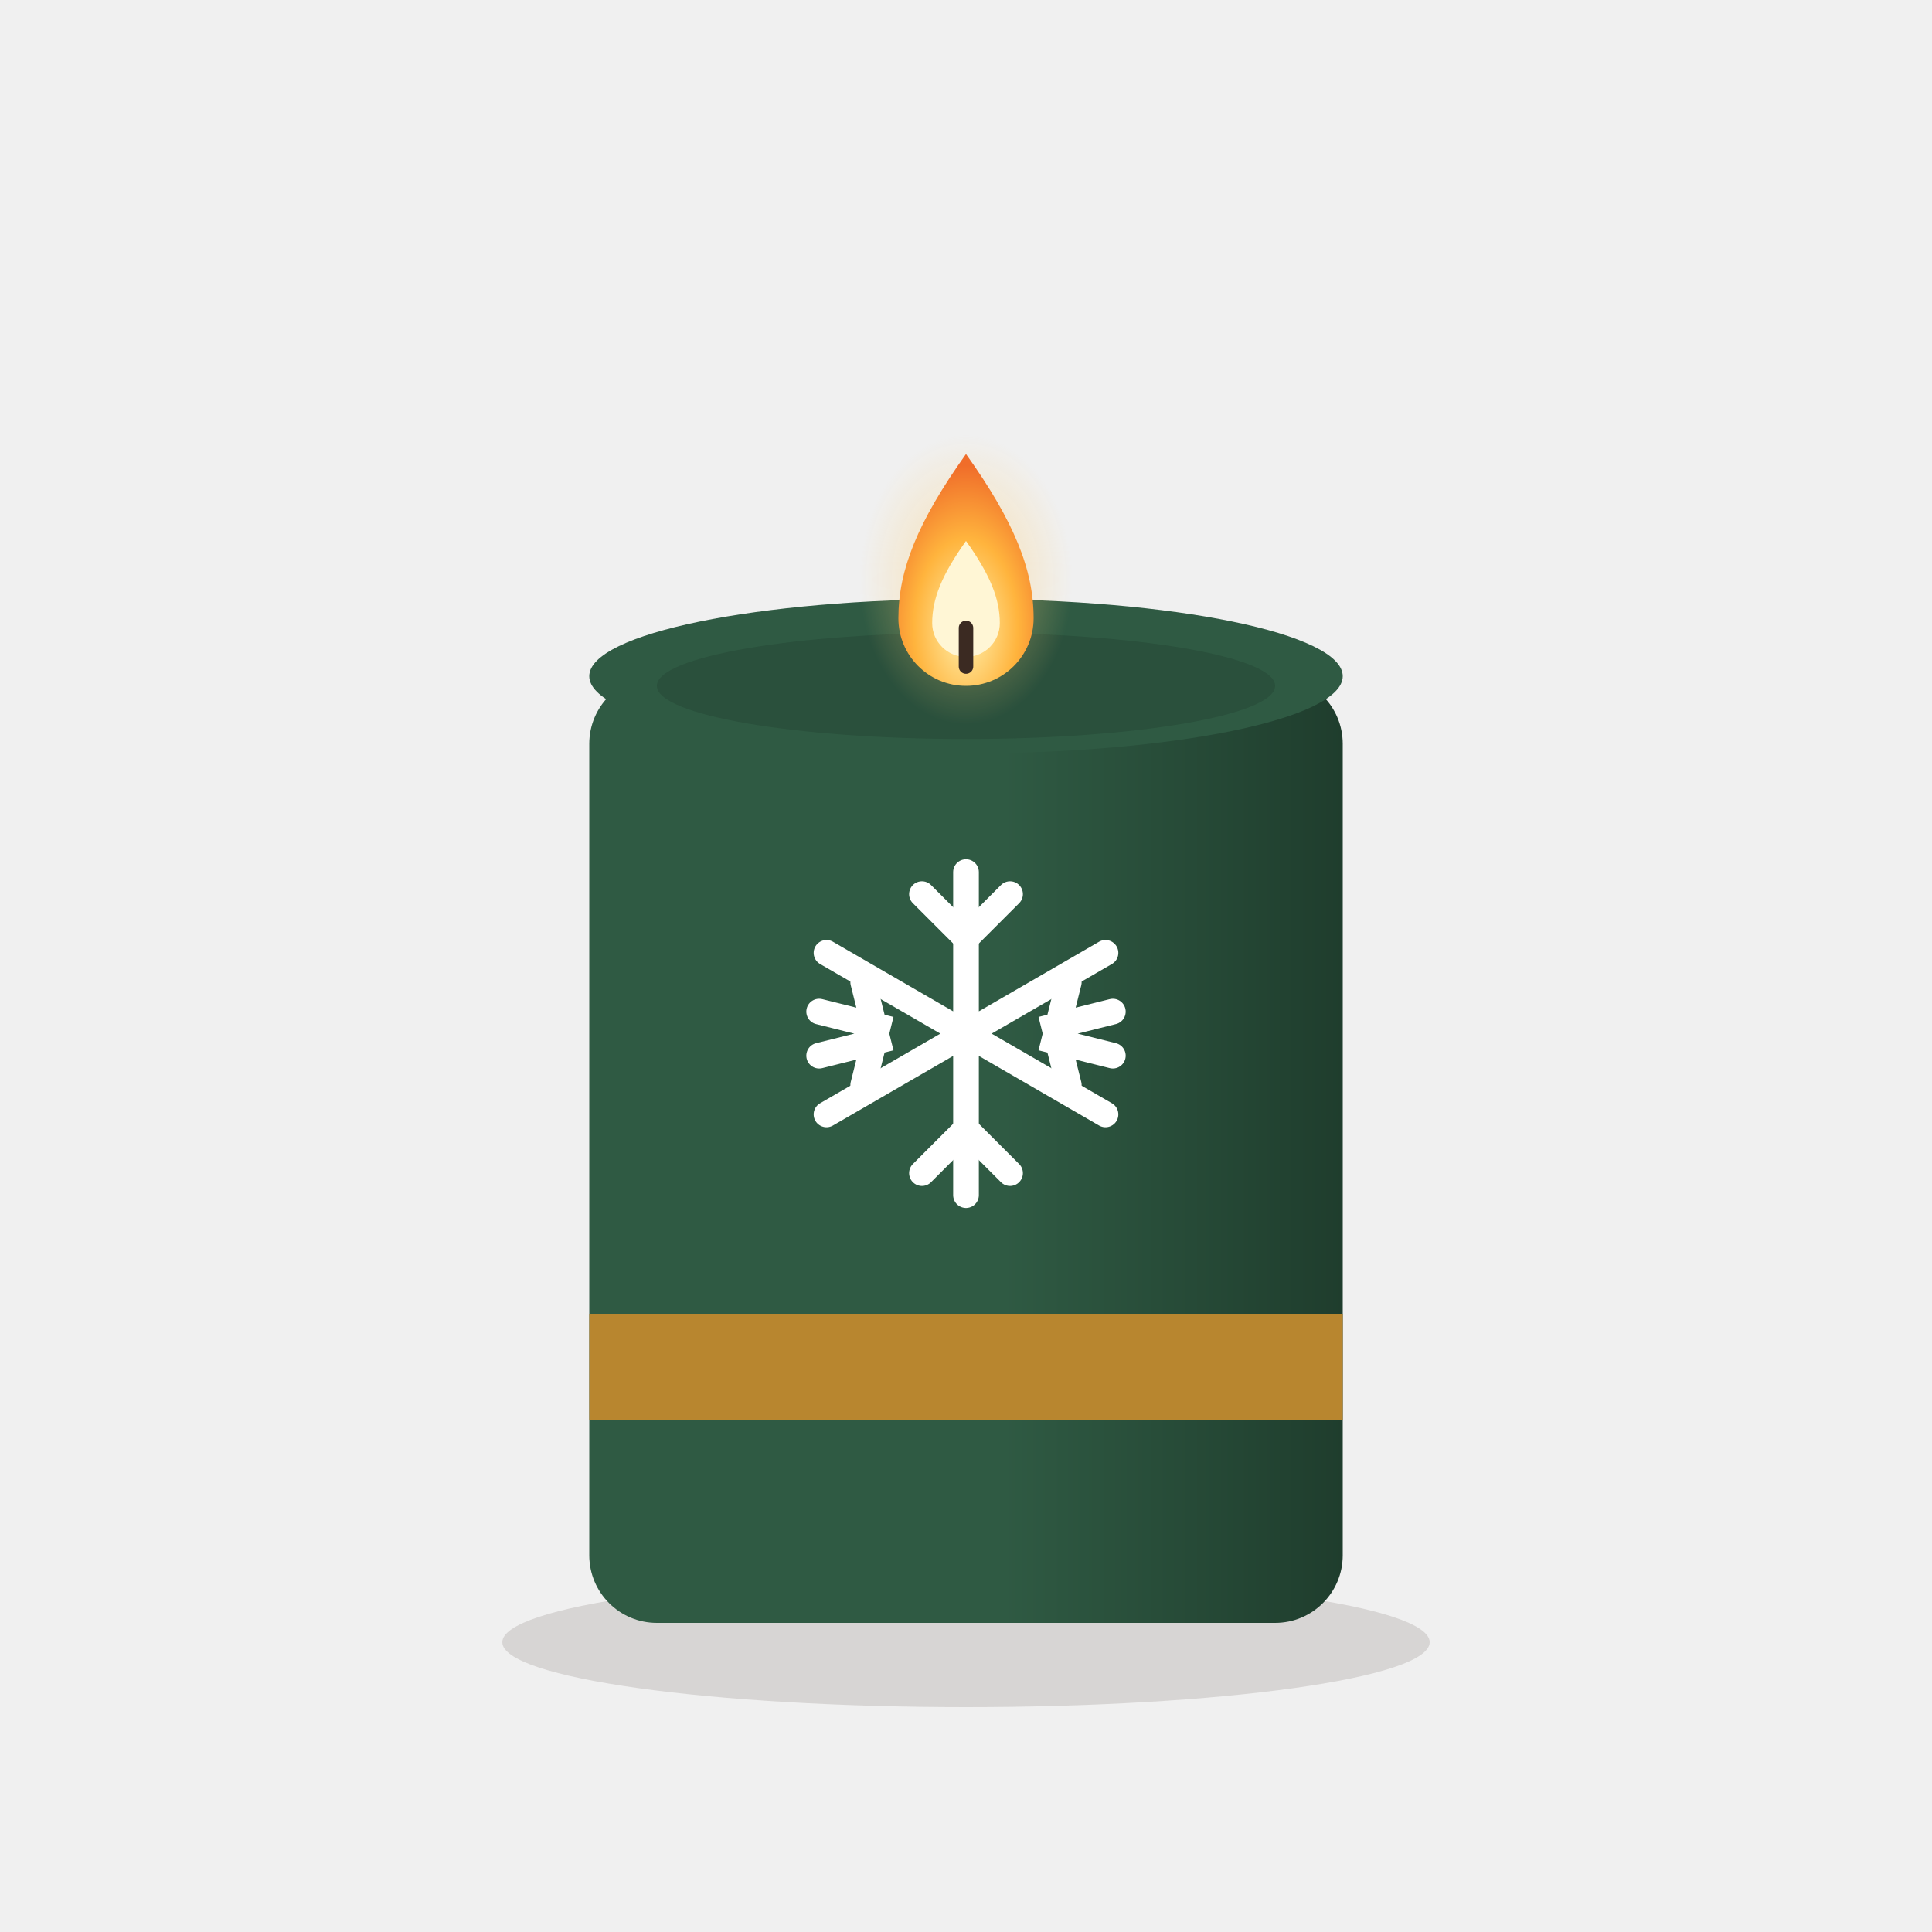
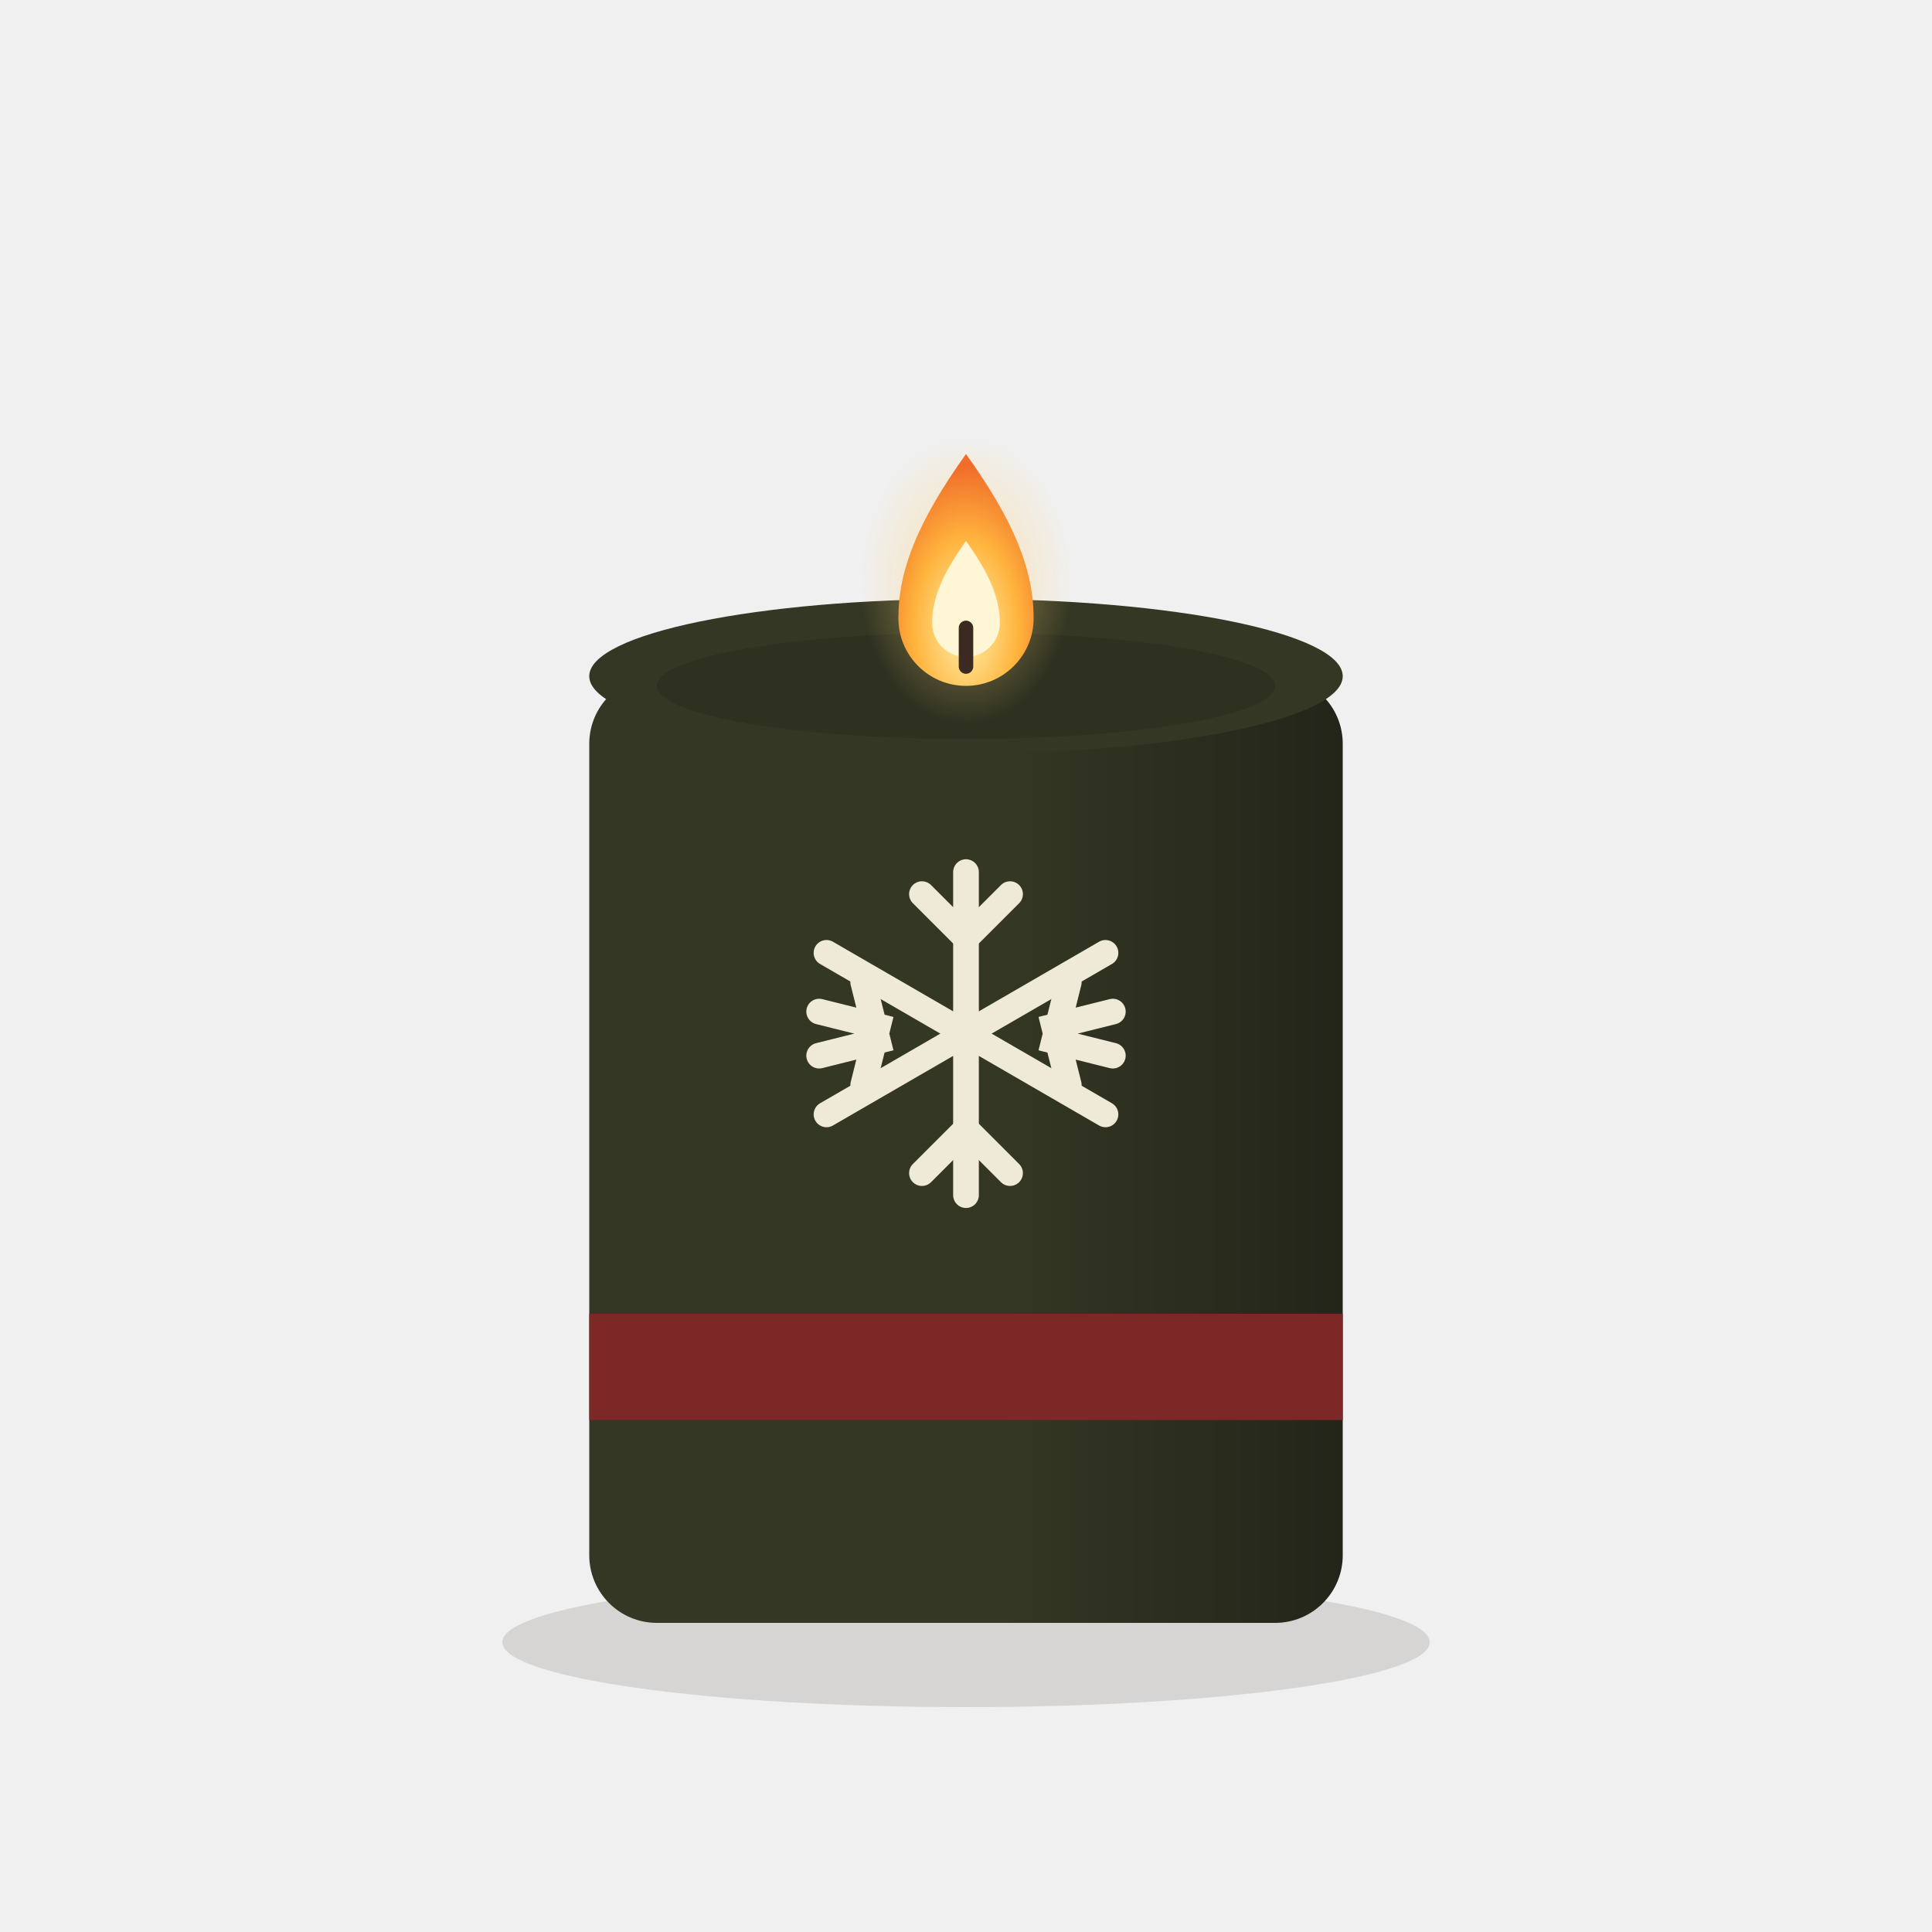
<svg xmlns="http://www.w3.org/2000/svg" viewBox="0 0 400 400" width="800" height="800">
  <defs>
    <linearGradient id="cuerpo" x1="0" x2="1">
-       <stop offset="0" stop-color="#2f5a43" />
-       <stop offset=".55" stop-color="#2f5a43" />
-       <stop offset="1" stop-color="#1f3d2d" />
+       <stop offset="0" stop-color="#343723" />
+       <stop offset=".55" stop-color="#343723" />
+       <stop offset="1" stop-color="#23251a" />
    </linearGradient>
    <radialGradient id="llama" cx=".5" cy=".75" r=".7">
      <stop offset="0" stop-color="#fff2b0" />
      <stop offset=".55" stop-color="#ffb43d" />
      <stop offset="1" stop-color="#f06d2a" />
    </radialGradient>
    <radialGradient id="halo">
      <stop offset="0" stop-color="#ffd27a" stop-opacity=".55" />
      <stop offset="1" stop-color="#ffd27a" stop-opacity="0" />
    </radialGradient>
    <linearGradient id="vidrio" x1="0" x2="1">
      <stop offset="0" stop-color="#fff" stop-opacity=".55" />
      <stop offset=".2" stop-color="#fff" stop-opacity=".15" />
      <stop offset=".8" stop-color="#fff" stop-opacity=".1" />
      <stop offset="1" stop-color="#fff" stop-opacity=".45" />
    </linearGradient>
  </defs>
  <ellipse cx="200" cy="340" rx="96" ry="13.44" fill="#3b2a22" opacity=".14" />
  <rect x="122" y="140" width="156" height="196" rx="14" fill="url(#cuerpo)" />
-   <ellipse cx="200" cy="140" rx="78" ry="16" fill="#2f5a43" />
-   <ellipse cx="200" cy="142" rx="64" ry="11" fill="#1f3d2d" opacity=".35" />
-   <rect x="122" y="272" width="156" height="22" fill="#b8862f" />
+   <ellipse cx="200" cy="140" rx="78" ry="16" fill="#343723" />
+   <ellipse cx="200" cy="142" rx="64" ry="11" fill="#23251a" opacity=".35" />
+   <rect x="122" y="272" width="156" height="22" fill="#7D2826" />
  <g transform="translate(162 176) scale(0.76)">
-     <g stroke="#ffffff" stroke-width="7" stroke-linecap="round" fill="none">
+     <g stroke="#EFE9D7" stroke-width="7" stroke-linecap="round" fill="none">
      <path d="M50 6v88M12 28l76 44M12 72l76-44" />
      <path d="M38 12l12 12 12-12M38 88l12-12 12 12M10 44l16 4-4 16M90 56l-16-4 4-16M10 56l16-4-4-16M90 44l-16 4 4 16" />
    </g>
  </g>
  <g transform="translate(200 138) scale(1)">
    <ellipse cx="0" cy="-18" rx="22" ry="30" fill="url(#halo)" />
    <g>
      <animateTransform attributeName="transform" type="scale" values="1 1;0.94 1.06;1.03 0.97;1 1" dur="1.6s" repeatCount="indefinite" additive="sum" />
      <path d="M0-44C10-30 14-20 14-10A14 14 0 0 1-14-10C-14-20-10-30 0-44Z" fill="url(#llama)" />
      <path d="M0-26C5-19 7-14 7-9A7 7 0 0 1-7-9C-7-14-5-19 0-26Z" fill="#fff6d5" />
    </g>
    <path d="M0 0v-8" stroke="#3b2a22" stroke-width="3" stroke-linecap="round" />
  </g>
</svg>
